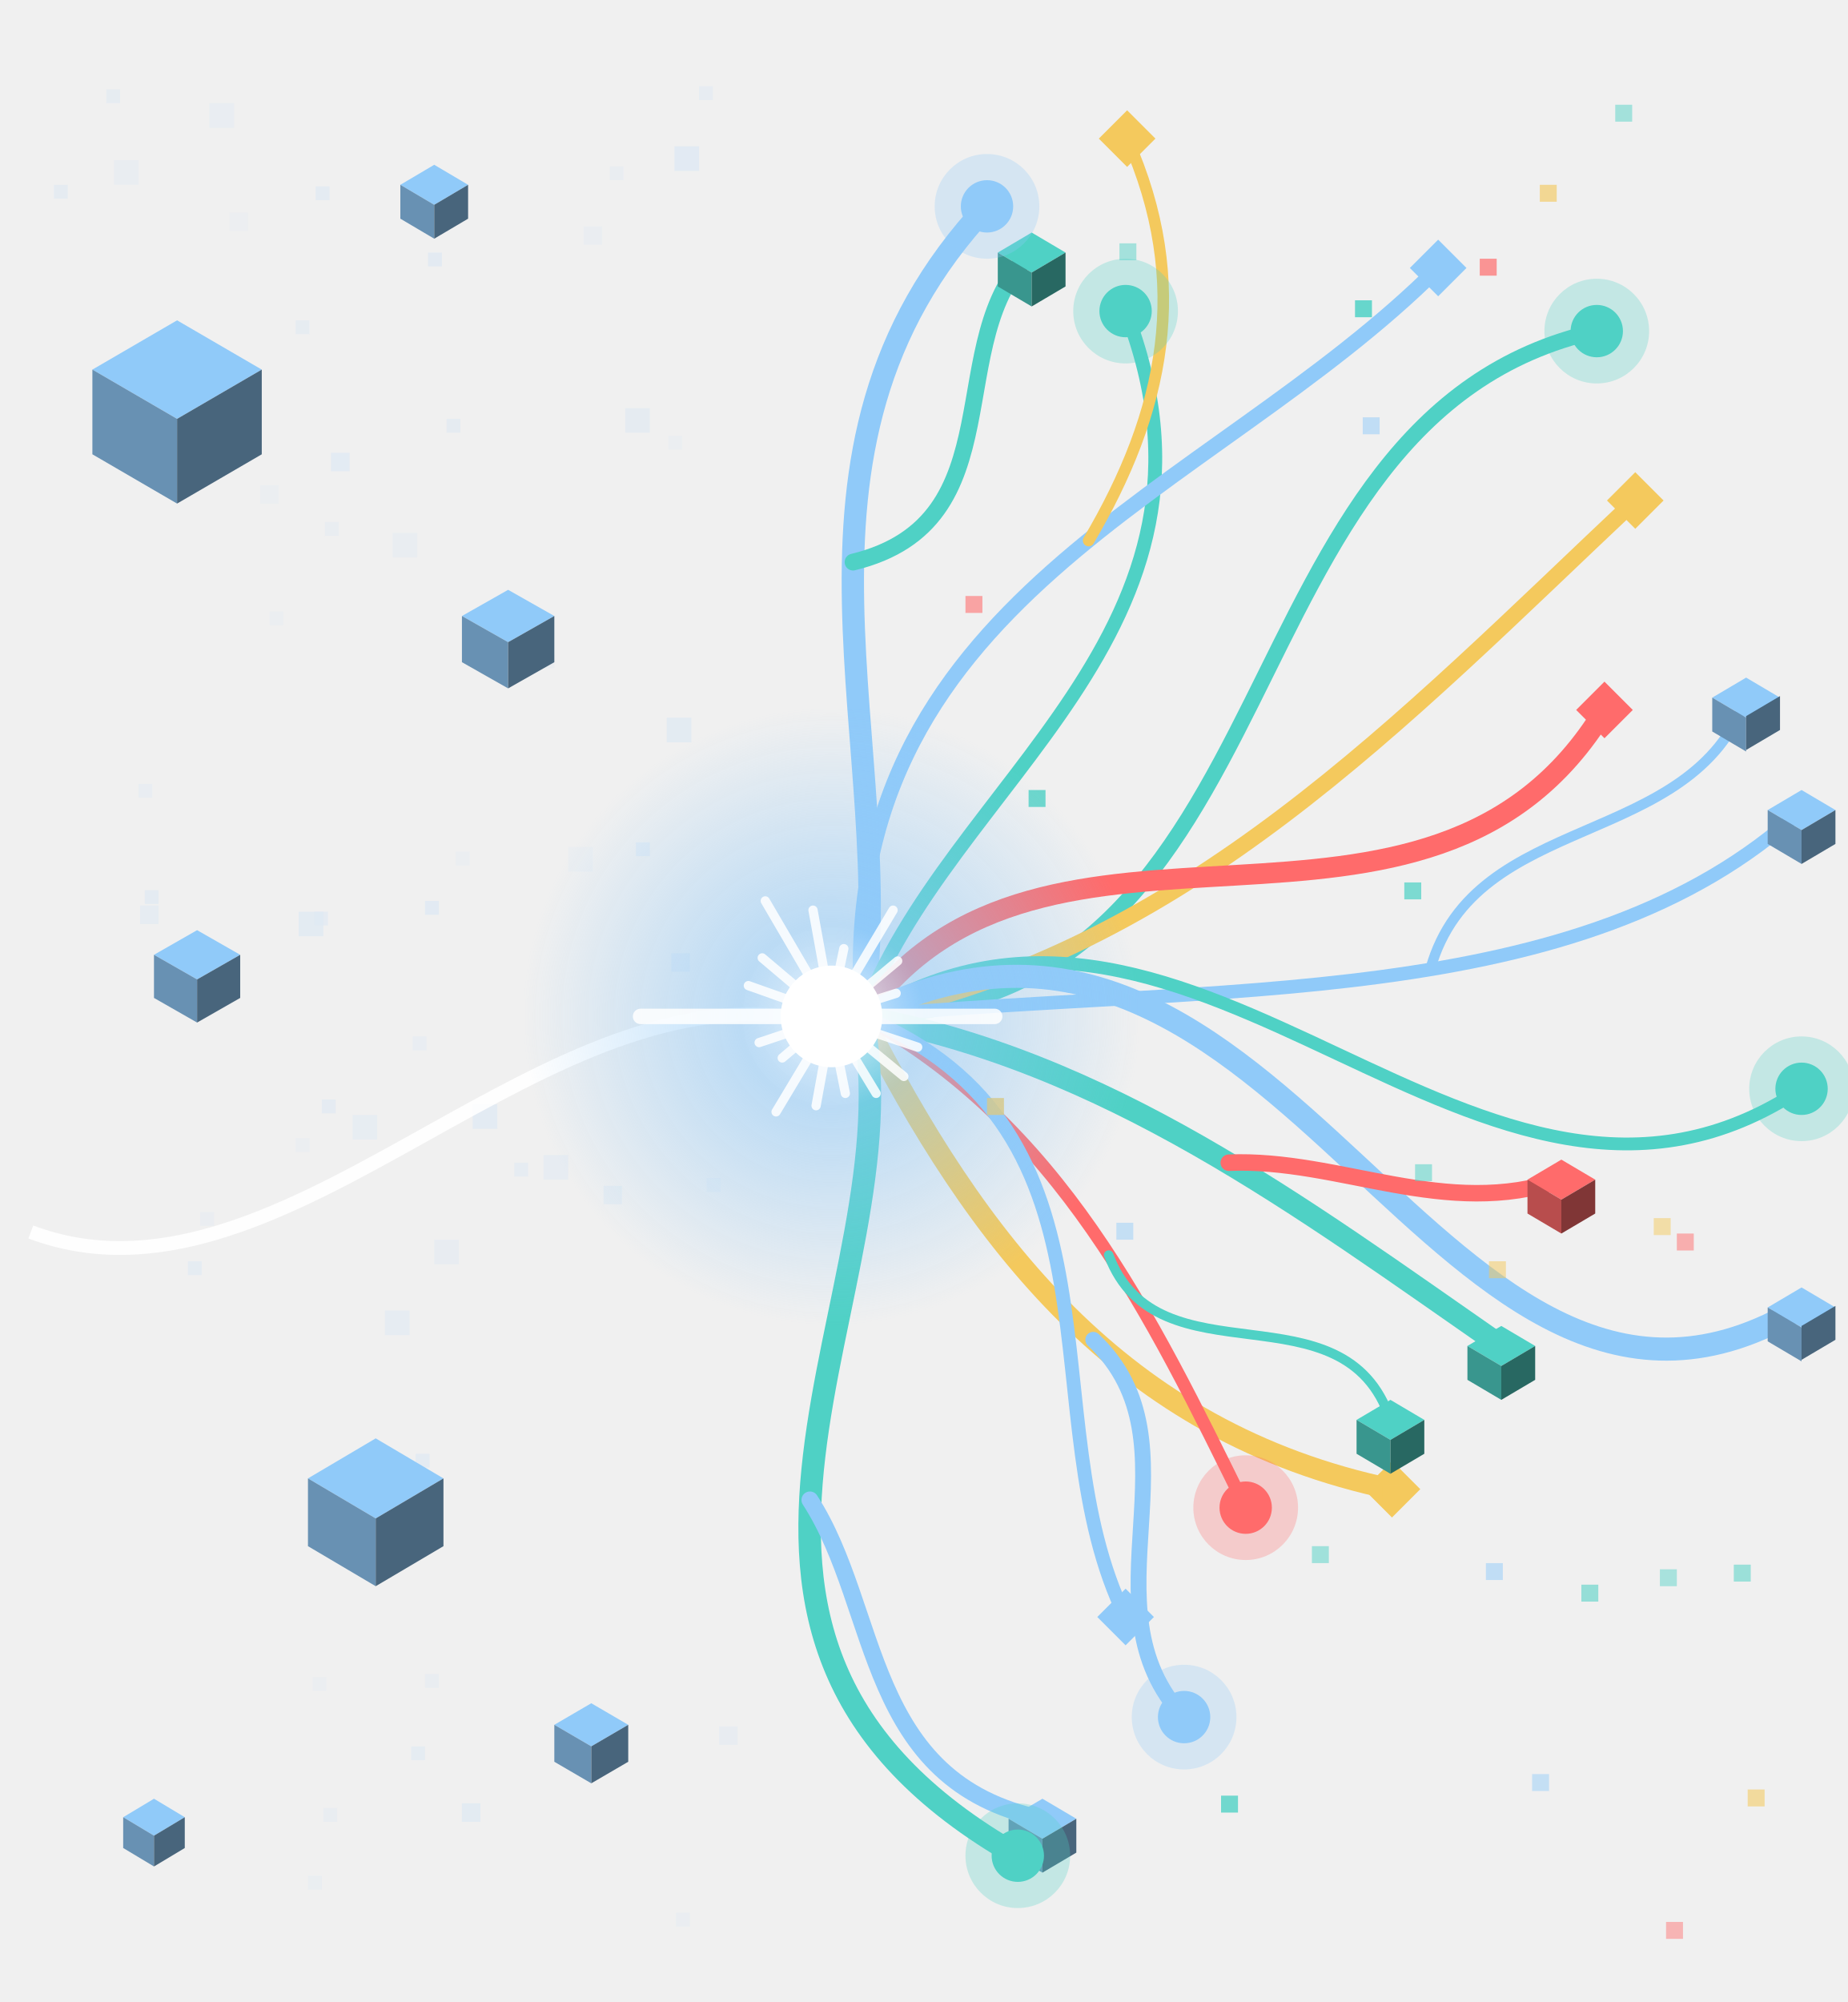
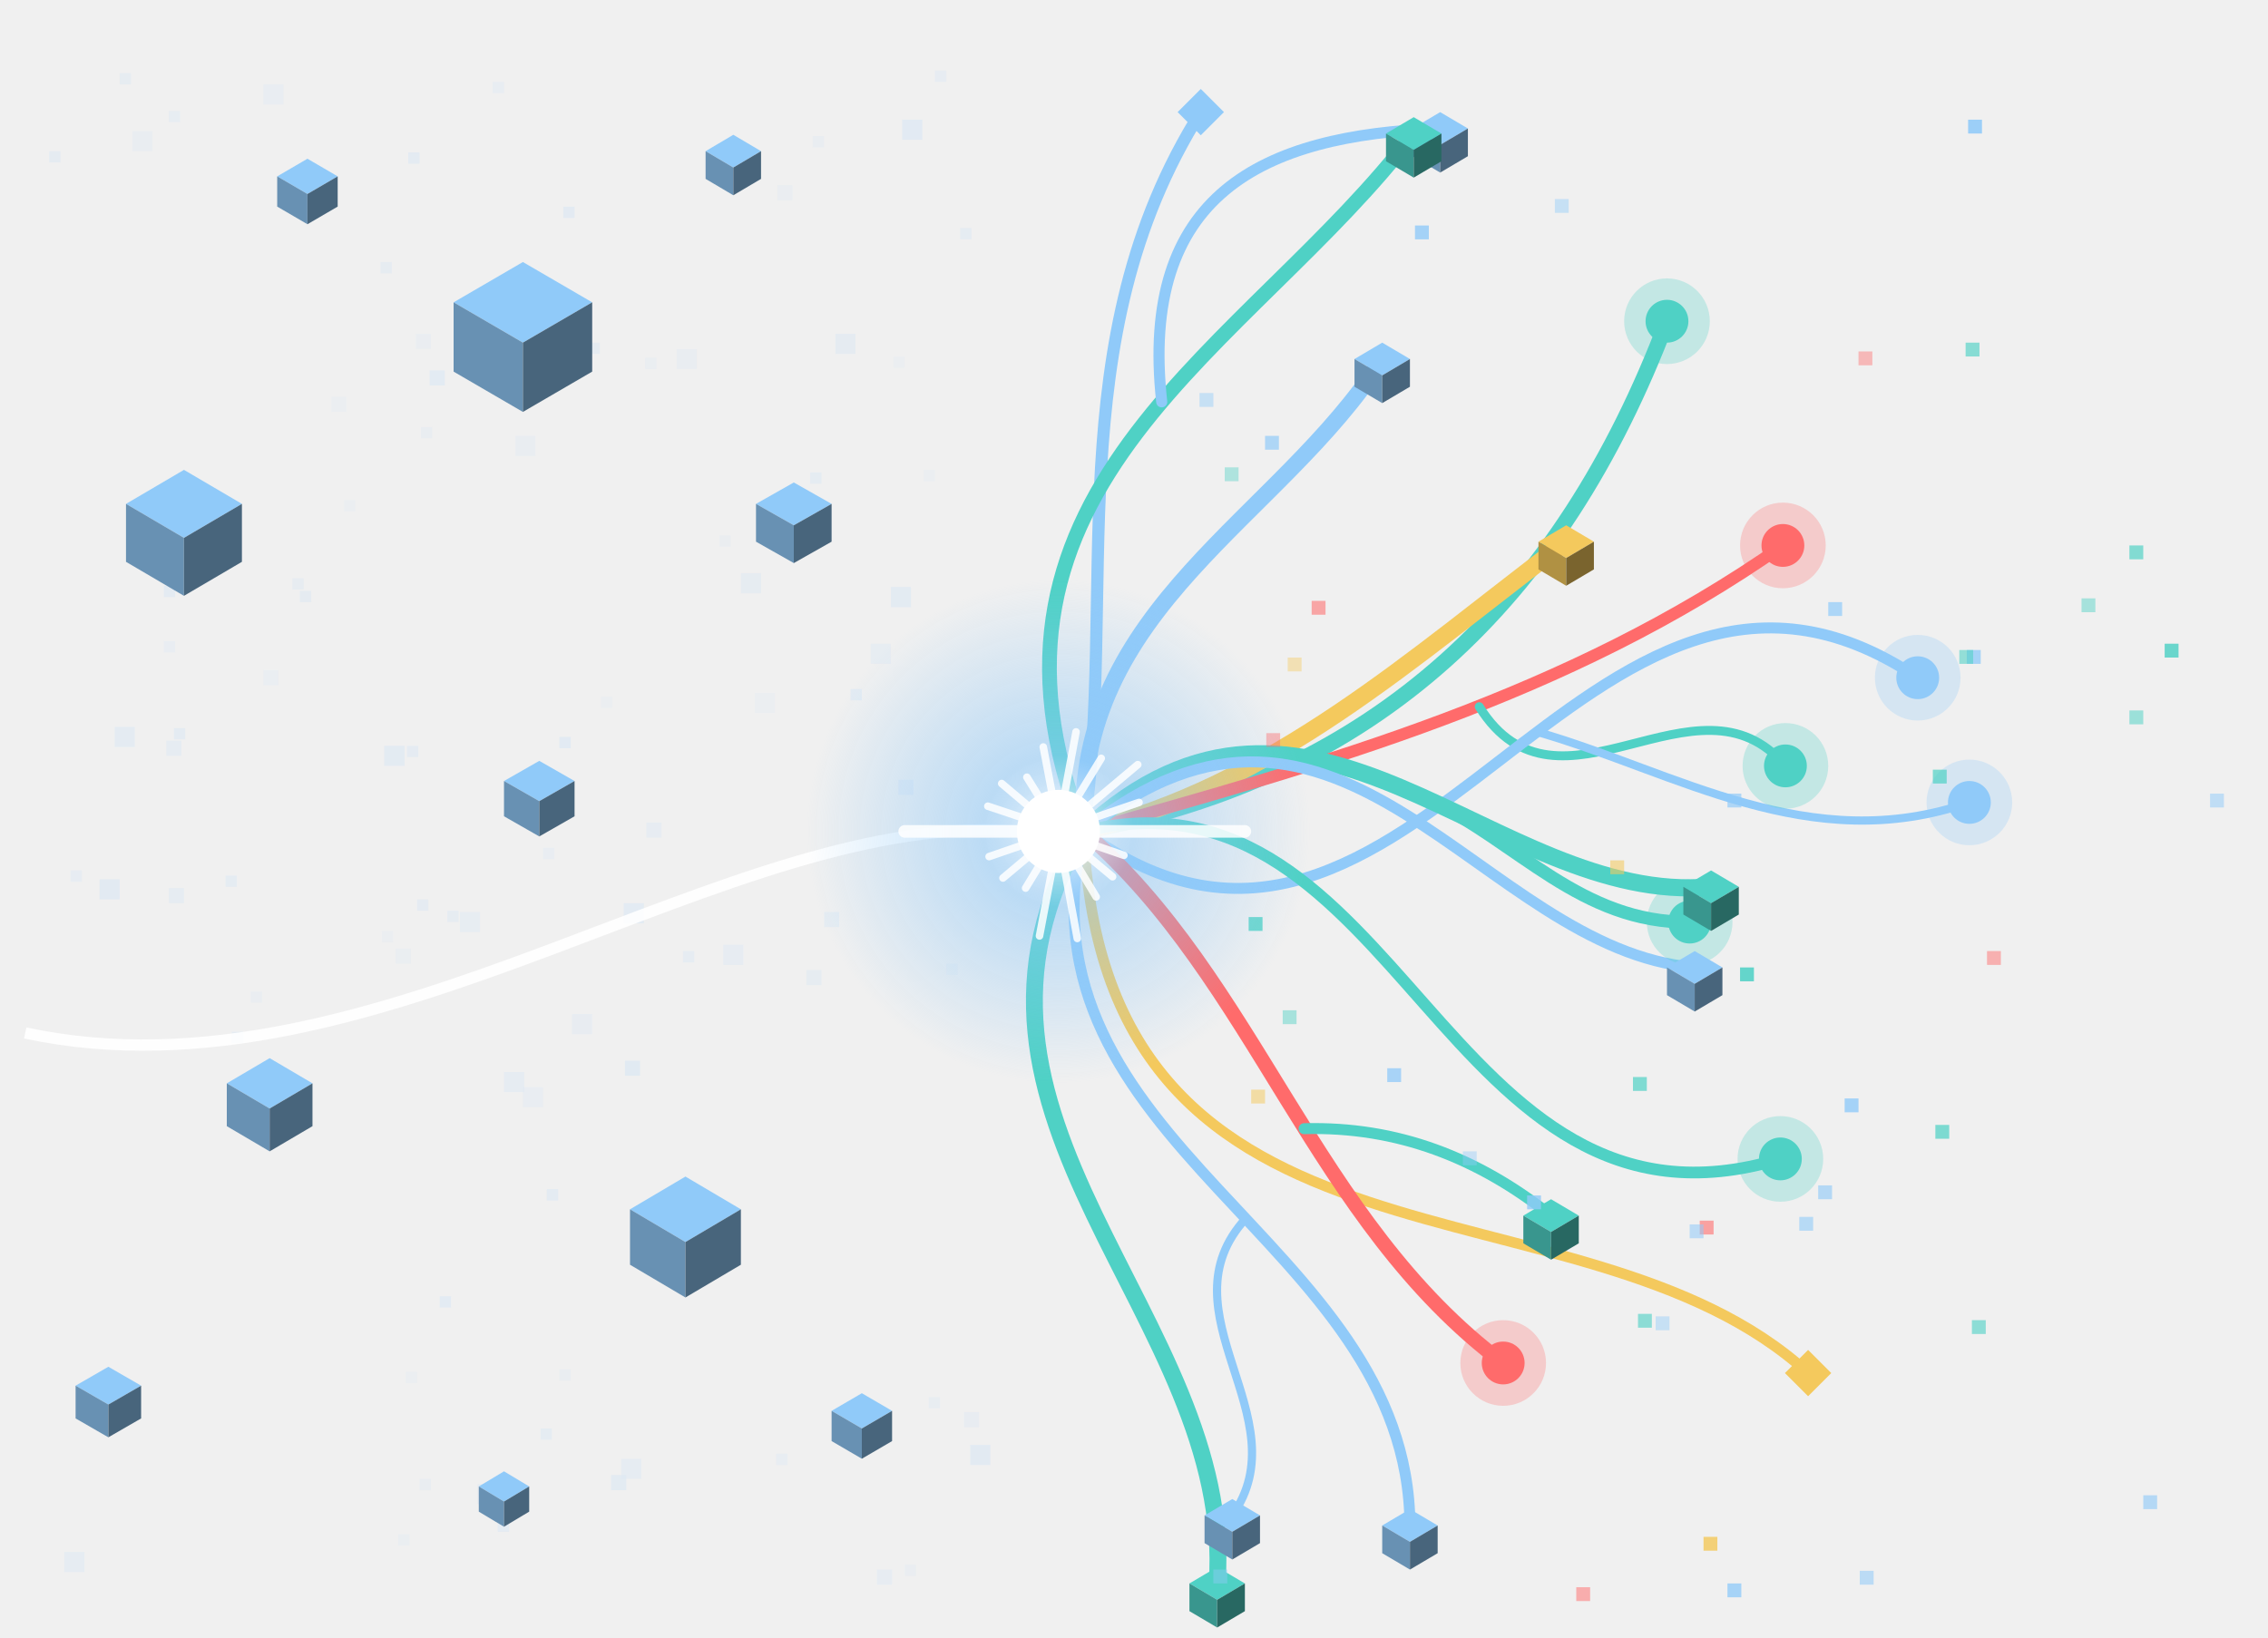
- <svg xmlns="http://www.w3.org/2000/svg" viewBox="0 0 120 130" preserveAspectRatio="xMidYMid meet" role="img" aria-label="All.This">
+ <svg xmlns="http://www.w3.org/2000/svg" viewBox="0 0 180 130" preserveAspectRatio="xMidYMid slice" role="img" aria-label="All.This">
  <style>.at-c0{stroke:#90caf9}.at-n0{fill:#90caf9}.at-ncube0 .at-cube-t{fill:#90caf9}.at-ncube0 .at-cube-l{fill:#6891b3}.at-ncube0 .at-cube-r{fill:#48657c}.at-c1{stroke:#4fd1c5}.at-n1{fill:#4fd1c5}.at-ncube1 .at-cube-t{fill:#4fd1c5}.at-ncube1 .at-cube-l{fill:#39968e}.at-ncube1 .at-cube-r{fill:#286862}.at-c2{stroke:#90caf9}.at-n2{fill:#90caf9}.at-ncube2 .at-cube-t{fill:#90caf9}.at-ncube2 .at-cube-l{fill:#6891b3}.at-ncube2 .at-cube-r{fill:#48657c}.at-c3{stroke:#4fd1c5}.at-n3{fill:#4fd1c5}.at-ncube3 .at-cube-t{fill:#4fd1c5}.at-ncube3 .at-cube-l{fill:#39968e}.at-ncube3 .at-cube-r{fill:#286862}.at-c4{stroke:#f4c95d}.at-n4{fill:#f4c95d}.at-ncube4 .at-cube-t{fill:#f4c95d}.at-ncube4 .at-cube-l{fill:#b09143}.at-ncube4 .at-cube-r{fill:#7a642e}.at-c5{stroke:#ff6b6b}.at-n5{fill:#ff6b6b}.at-ncube5 .at-cube-t{fill:#ff6b6b}.at-ncube5 .at-cube-l{fill:#b84d4d}.at-ncube5 .at-cube-r{fill:#803636}.at-star{fill:#dfe9f3}.at-cube-t{fill:#90caf9}.at-cube-l{fill:#6891b3}.at-cube-r{fill:#48657c}.at-beam{stroke:#ffffff;stroke-opacity:.9}.at-rays{stroke:#ffffff;stroke-opacity:.85}.at-core{fill:#ffffff}.at-glow0{stop-color:#ffffff;stop-opacity:.95}.at-glow1{stop-color:#90caf9;stop-opacity:.55}.at-glow2{stop-color:#90caf9;stop-opacity:0}</style>
  <defs>
    <radialGradient id="at-glow">
      <stop offset="0" class="at-glow0" />
      <stop offset=".3" class="at-glow1" />
      <stop offset="1" class="at-glow2" />
    </radialGradient>
  </defs>
-   <rect class="at-star" x="22.9" y="72.4" width="1.6" height="1.6" opacity="0.52" />
-   <rect class="at-star" x="40.6" y="26.5" width="1.6" height="1.6" opacity="0.63" />
-   <rect class="at-star" x="37.9" y="14.7" width="1.2" height="1.2" opacity="0.34" />
-   <rect class="at-star" x="26.7" y="113.4" width="0.9" height="0.9" opacity="0.61" />
-   <rect class="at-star" x="20.4" y="59.2" width="0.9" height="0.9" opacity="0.62" />
-   <rect class="at-star" x="39.6" y="10.8" width="0.9" height="0.9" opacity="0.36" />
-   <rect class="at-star" x="13.6" y="6.7" width="1.6" height="1.6" opacity="0.45" />
-   <rect class="at-star" x="29.0" y="27.2" width="0.9" height="0.9" opacity="0.63" />
-   <rect class="at-star" x="25.0" y="85.1" width="1.6" height="1.6" opacity="0.64" />
-   <rect class="at-star" x="20.9" y="71.4" width="0.9" height="0.9" opacity="0.67" />
-   <rect class="at-star" x="16.9" y="31.5" width="1.2" height="1.2" opacity="0.27" />
-   <rect class="at-star" x="27.8" y="16.4" width="0.9" height="0.9" opacity="0.76" />
-   <rect class="at-star" x="20.0" y="121.8" width="0.9" height="0.9" opacity="0.38" />
-   <rect class="at-star" x="43.8" y="9.5" width="1.6" height="1.6" opacity="0.84" />
-   <rect class="at-star" x="20.5" y="12.1" width="0.9" height="0.9" opacity="0.72" />
-   <rect class="at-star" x="14.9" y="13.8" width="1.2" height="1.2" opacity="0.26" />
-   <rect class="at-star" x="21.0" y="117.4" width="0.9" height="0.9" opacity="0.40" />
-   <rect class="at-star" x="7.4" y="10.4" width="1.6" height="1.6" opacity="0.36" />
-   <rect class="at-star" x="27.6" y="58.5" width="0.9" height="0.9" opacity="0.84" />
-   <rect class="at-star" x="36.9" y="55.0" width="1.6" height="1.6" opacity="0.32" />
-   <rect class="at-star" x="21.5" y="29.4" width="1.2" height="1.2" opacity="0.77" />
-   <rect class="at-star" x="45.9" y="76.5" width="0.9" height="0.9" opacity="0.38" />
-   <rect class="at-star" x="20.3" y="108.9" width="0.9" height="0.9" opacity="0.28" />
-   <rect class="at-star" x="9.4" y="57.8" width="0.9" height="0.9" opacity="0.71" />
-   <rect class="at-star" x="17.5" y="39.7" width="0.9" height="0.9" opacity="0.29" />
-   <rect class="at-star" x="12.2" y="81.9" width="0.9" height="0.9" opacity="0.61" />
-   <rect class="at-star" x="19.4" y="59.2" width="1.6" height="1.6" opacity="0.75" />
-   <rect class="at-star" x="9.0" y="50.9" width="0.9" height="0.9" opacity="0.44" />
-   <rect class="at-star" x="13.0" y="78.7" width="0.9" height="0.9" opacity="0.35" />
-   <rect class="at-star" x="30.7" y="71.7" width="1.6" height="1.6" opacity="0.78" />
-   <rect class="at-star" x="29.6" y="55.3" width="0.9" height="0.9" opacity="0.32" />
-   <rect class="at-star" x="25.5" y="34.6" width="1.6" height="1.6" opacity="0.40" />
-   <rect class="at-star" x="39.2" y="77.0" width="1.2" height="1.2" opacity="0.56" />
-   <rect class="at-star" x="43.9" y="124.2" width="0.9" height="0.9" opacity="0.39" />
-   <rect class="at-star" x="27.6" y="108.7" width="0.9" height="0.9" opacity="0.42" />
-   <rect class="at-star" x="43.4" y="28.3" width="0.9" height="0.9" opacity="0.29" />
-   <rect class="at-star" x="21.1" y="33.9" width="0.9" height="0.9" opacity="0.36" />
-   <rect class="at-star" x="19.2" y="73.9" width="0.9" height="0.9" opacity="0.31" />
-   <rect class="at-star" x="9.1" y="58.8" width="1.2" height="1.2" opacity="0.64" />
-   <rect class="at-star" x="33.4" y="75.5" width="0.9" height="0.9" opacity="0.60" />
-   <rect class="at-star" x="43.6" y="61.9" width="1.2" height="1.2" opacity="0.67" />
-   <rect class="at-star" x="45.4" y="5.6" width="0.9" height="0.9" opacity="0.54" />
-   <rect class="at-star" x="35.1" y="42.5" width="0.9" height="0.9" opacity="0.30" />
-   <rect class="at-star" x="27.0" y="94.4" width="0.9" height="0.9" opacity="0.73" />
-   <rect class="at-star" x="43.3" y="46.6" width="1.6" height="1.6" opacity="0.79" />
-   <rect class="at-star" x="41.3" y="54.7" width="0.9" height="0.9" opacity="0.77" />
-   <rect class="at-star" x="28.2" y="80.5" width="1.6" height="1.6" opacity="0.48" />
-   <rect class="at-star" x="3.5" y="12.0" width="0.9" height="0.9" opacity="0.63" />
-   <rect class="at-star" x="46.7" y="112.1" width="1.2" height="1.2" opacity="0.48" />
-   <rect class="at-star" x="35.3" y="75.0" width="1.6" height="1.6" opacity="0.53" />
-   <rect class="at-star" x="26.8" y="67.3" width="0.9" height="0.9" opacity="0.44" />
-   <rect class="at-star" x="6.9" y="5.8" width="0.9" height="0.9" opacity="0.55" />
-   <rect class="at-star" x="30.0" y="117.1" width="1.2" height="1.2" opacity="0.79" />
-   <rect class="at-star" x="19.2" y="20.8" width="0.9" height="0.9" opacity="0.56" />
-   <path class="at-cube-t" d="M6.0 24.0 l5.5 -3.2 l5.5 3.2 l-5.5 3.2 Z" />
-   <path class="at-cube-l" d="M6.0 24.0 l5.5 3.2 v5.5 l-5.5 -3.2 Z" />
-   <path class="at-cube-r" d="M11.5 27.2 l5.5 -3.2 v5.5 l-5.5 3.2 Z" />
-   <path class="at-cube-t" d="M20.0 96.0 l4.4 -2.6 l4.4 2.6 l-4.4 2.6 Z" />
-   <path class="at-cube-l" d="M20.0 96.0 l4.4 2.6 v4.4 l-4.4 -2.6 Z" />
-   <path class="at-cube-r" d="M24.4 98.6 l4.4 -2.6 v4.4 l-4.4 2.6 Z" />
-   <path class="at-cube-t" d="M30.0 40.0 l3.0 -1.7 l3.0 1.7 l-3.0 1.7 Z" />
-   <path class="at-cube-l" d="M30.0 40.0 l3.0 1.7 v3.0 l-3.0 -1.7 Z" />
-   <path class="at-cube-r" d="M33.0 41.7 l3.0 -1.7 v3.0 l-3.0 1.7 Z" />
-   <path class="at-cube-t" d="M10.0 62.0 l2.8 -1.6 l2.8 1.6 l-2.8 1.6 Z" />
-   <path class="at-cube-l" d="M10.0 62.0 l2.8 1.6 v2.8 l-2.8 -1.6 Z" />
-   <path class="at-cube-r" d="M12.8 63.6 l2.8 -1.6 v2.8 l-2.8 1.6 Z" />
-   <path class="at-cube-t" d="M36.0 112.0 l2.4 -1.4 l2.4 1.4 l-2.4 1.4 Z" />
-   <path class="at-cube-l" d="M36.0 112.0 l2.4 1.4 v2.4 l-2.4 -1.4 Z" />
-   <path class="at-cube-r" d="M38.4 113.4 l2.4 -1.4 v2.4 l-2.4 1.4 Z" />
-   <path class="at-cube-t" d="M26.0 12.0 l2.2 -1.3 l2.2 1.3 l-2.2 1.3 Z" />
-   <path class="at-cube-l" d="M26.0 12.0 l2.2 1.3 v2.2 l-2.2 -1.3 Z" />
-   <path class="at-cube-r" d="M28.2 13.3 l2.2 -1.3 v2.2 l-2.2 1.3 Z" />
-   <path class="at-cube-t" d="M8.0 118.0 l2.0 -1.2 l2.0 1.2 l-2.0 1.2 Z" />
-   <path class="at-cube-l" d="M8.0 118.0 l2.0 1.2 v2.0 l-2.0 -1.2 Z" />
-   <path class="at-cube-r" d="M10.0 119.2 l2.0 -1.2 v2.0 l-2.0 1.2 Z" />
-   <path class="at-beam" d="M2 80.0 C 18 86.0, 34 64.0, 51.0 66.0" fill="none" stroke-width=".9" />
+   <rect class="at-star" x="36.5" y="72.4" width="1.6" height="1.6" opacity="0.52" />
+   <rect class="at-star" x="66.3" y="26.5" width="1.6" height="1.6" opacity="0.63" />
+   <rect class="at-star" x="61.7" y="14.7" width="1.2" height="1.2" opacity="0.34" />
+   <rect class="at-star" x="42.9" y="113.4" width="0.9" height="0.9" opacity="0.61" />
+   <rect class="at-star" x="32.3" y="59.2" width="0.9" height="0.9" opacity="0.62" />
+   <rect class="at-star" x="64.5" y="10.8" width="0.9" height="0.9" opacity="0.36" />
+   <rect class="at-star" x="20.9" y="6.7" width="1.6" height="1.6" opacity="0.45" />
+   <rect class="at-star" x="46.7" y="27.2" width="0.9" height="0.9" opacity="0.63" />
+   <rect class="at-star" x="40.0" y="85.1" width="1.6" height="1.6" opacity="0.64" />
+   <rect class="at-star" x="33.1" y="71.4" width="0.9" height="0.9" opacity="0.67" />
+   <rect class="at-star" x="26.3" y="31.5" width="1.2" height="1.2" opacity="0.27" />
+   <rect class="at-star" x="44.7" y="16.4" width="0.9" height="0.9" opacity="0.76" />
+   <rect class="at-star" x="31.6" y="121.8" width="0.9" height="0.9" opacity="0.38" />
+   <rect class="at-star" x="71.6" y="9.5" width="1.6" height="1.6" opacity="0.84" />
+   <rect class="at-star" x="32.4" y="12.1" width="0.9" height="0.9" opacity="0.72" />
+   <rect class="at-star" x="23.0" y="13.8" width="1.2" height="1.2" opacity="0.26" />
+   <rect class="at-star" x="33.3" y="117.4" width="0.9" height="0.9" opacity="0.40" />
+   <rect class="at-star" x="10.5" y="10.4" width="1.6" height="1.6" opacity="0.36" />
+   <rect class="at-star" x="44.4" y="58.5" width="0.9" height="0.9" opacity="0.84" />
+   <rect class="at-star" x="59.9" y="55.0" width="1.6" height="1.6" opacity="0.32" />
+   <rect class="at-star" x="34.1" y="29.4" width="1.2" height="1.2" opacity="0.77" />
+   <rect class="at-star" x="75.1" y="76.5" width="0.9" height="0.9" opacity="0.38" />
+   <rect class="at-star" x="32.2" y="108.9" width="0.9" height="0.9" opacity="0.28" />
+   <rect class="at-star" x="13.8" y="57.8" width="0.9" height="0.9" opacity="0.71" />
+   <rect class="at-star" x="27.3" y="39.7" width="0.9" height="0.9" opacity="0.29" />
+   <rect class="at-star" x="18.4" y="81.9" width="0.9" height="0.9" opacity="0.61" />
+   <rect class="at-star" x="30.5" y="59.2" width="1.6" height="1.6" opacity="0.75" />
+   <rect class="at-star" x="13.0" y="50.9" width="0.9" height="0.9" opacity="0.44" />
+   <rect class="at-star" x="19.9" y="78.7" width="0.9" height="0.9" opacity="0.35" />
+   <rect class="at-star" x="49.5" y="71.7" width="1.6" height="1.6" opacity="0.78" />
+   <rect class="at-star" x="47.7" y="55.3" width="0.9" height="0.9" opacity="0.32" />
+   <rect class="at-star" x="40.9" y="34.6" width="1.6" height="1.6" opacity="0.40" />
+   <rect class="at-star" x="64.0" y="77.0" width="1.2" height="1.2" opacity="0.56" />
+   <rect class="at-star" x="71.8" y="124.2" width="0.9" height="0.9" opacity="0.39" />
+   <rect class="at-star" x="44.4" y="108.7" width="0.9" height="0.9" opacity="0.42" />
+   <rect class="at-star" x="70.9" y="28.3" width="0.9" height="0.9" opacity="0.29" />
+   <rect class="at-star" x="33.4" y="33.9" width="0.9" height="0.9" opacity="0.36" />
+   <rect class="at-star" x="30.3" y="73.9" width="0.9" height="0.9" opacity="0.31" />
+   <rect class="at-star" x="13.2" y="58.8" width="1.2" height="1.2" opacity="0.64" />
+   <rect class="at-star" x="54.2" y="75.5" width="0.9" height="0.9" opacity="0.60" />
+   <rect class="at-star" x="71.3" y="61.9" width="1.2" height="1.2" opacity="0.67" />
+   <rect class="at-star" x="74.2" y="5.6" width="0.9" height="0.9" opacity="0.54" />
+   <rect class="at-star" x="57.1" y="42.5" width="0.9" height="0.9" opacity="0.30" />
+   <rect class="at-star" x="43.4" y="94.4" width="0.9" height="0.9" opacity="0.73" />
+   <rect class="at-star" x="70.7" y="46.6" width="1.6" height="1.6" opacity="0.79" />
+   <rect class="at-star" x="67.5" y="54.7" width="0.9" height="0.9" opacity="0.77" />
+   <rect class="at-star" x="45.4" y="80.5" width="1.6" height="1.6" opacity="0.48" />
+   <rect class="at-star" x="3.9" y="12.0" width="0.9" height="0.9" opacity="0.63" />
+   <rect class="at-star" x="76.5" y="112.1" width="1.2" height="1.2" opacity="0.48" />
+   <rect class="at-star" x="57.4" y="75.0" width="1.6" height="1.6" opacity="0.53" />
+   <rect class="at-star" x="43.1" y="67.3" width="0.9" height="0.9" opacity="0.44" />
+   <rect class="at-star" x="9.5" y="5.8" width="0.9" height="0.9" opacity="0.55" />
+   <rect class="at-star" x="48.5" y="117.1" width="1.2" height="1.2" opacity="0.79" />
+   <rect class="at-star" x="30.2" y="20.8" width="0.9" height="0.9" opacity="0.56" />
+   <rect class="at-star" x="58.8" y="45.5" width="1.6" height="1.6" opacity="0.55" />
+   <rect class="at-star" x="20.9" y="53.2" width="1.2" height="1.2" opacity="0.37" />
+   <rect class="at-star" x="34.9" y="102.9" width="0.9" height="0.9" opacity="0.78" />
+   <rect class="at-star" x="31.4" y="75.3" width="1.2" height="1.2" opacity="0.38" />
+   <rect class="at-star" x="13.0" y="46.5" width="0.9" height="0.9" opacity="0.68" />
+   <rect class="at-star" x="73.3" y="37.3" width="0.9" height="0.9" opacity="0.32" />
+   <rect class="at-star" x="37.9" y="117.8" width="1.6" height="1.6" opacity="0.48" />
+   <rect class="at-star" x="41.5" y="86.3" width="1.6" height="1.6" opacity="0.44" />
+   <rect class="at-star" x="64.3" y="37.5" width="0.9" height="0.9" opacity="0.66" />
+   <rect class="at-star" x="23.8" y="46.9" width="0.9" height="0.9" opacity="0.63" />
+   <rect class="at-star" x="33.0" y="26.5" width="1.2" height="1.2" opacity="0.39" />
+   <rect class="at-star" x="13.4" y="8.8" width="0.9" height="0.9" opacity="0.52" />
+   <rect class="at-star" x="49.6" y="84.2" width="1.2" height="1.2" opacity="0.83" />
+   <rect class="at-star" x="53.7" y="27.7" width="1.6" height="1.6" opacity="0.40" />
+   <rect class="at-star" x="55.9" y="96.6" width="0.9" height="0.9" opacity="0.36" />
+   <rect class="at-star" x="23.2" y="45.9" width="0.9" height="0.9" opacity="0.49" />
+   <rect class="at-star" x="61.6" y="115.4" width="0.9" height="0.9" opacity="0.50" />
+   <rect class="at-star" x="69.1" y="51.1" width="1.6" height="1.6" opacity="0.52" />
+   <rect class="at-star" x="49.3" y="115.8" width="1.6" height="1.6" opacity="0.58" />
+   <rect class="at-star" x="51.3" y="65.3" width="1.2" height="1.2" opacity="0.53" />
+   <rect class="at-star" x="51.2" y="28.4" width="0.9" height="0.9" opacity="0.38" />
+   <rect class="at-star" x="69.6" y="124.6" width="1.2" height="1.2" opacity="0.57" />
+   <rect class="at-star" x="61.5" y="42.7" width="0.9" height="0.9" opacity="0.46" />
+   <rect class="at-star" x="9.1" y="57.7" width="1.6" height="1.6" opacity="0.71" />
+   <rect class="at-star" x="39.1" y="6.5" width="0.9" height="0.9" opacity="0.51" />
+   <rect class="at-star" x="5.6" y="69.1" width="0.9" height="0.9" opacity="0.53" />
+   <rect class="at-star" x="77.0" y="114.7" width="1.6" height="1.6" opacity="0.82" />
+   <rect class="at-star" x="39.5" y="120.7" width="0.9" height="0.9" opacity="0.70" />
+   <rect class="at-star" x="35.5" y="72.3" width="0.9" height="0.9" opacity="0.56" />
+   <rect class="at-star" x="65.4" y="72.4" width="1.2" height="1.2" opacity="0.65" />
+   <rect class="at-star" x="73.7" y="110.9" width="0.9" height="0.9" opacity="0.43" />
+   <rect class="at-star" x="13.4" y="70.5" width="1.2" height="1.2" opacity="0.59" />
+   <rect class="at-star" x="17.9" y="69.5" width="0.9" height="0.9" opacity="0.61" />
+   <rect class="at-star" x="5.1" y="123.2" width="1.6" height="1.6" opacity="0.58" />
+   <rect class="at-star" x="76.2" y="18.1" width="0.9" height="0.9" opacity="0.66" />
+   <rect class="at-star" x="7.9" y="69.8" width="1.6" height="1.6" opacity="0.80" />
+   <path class="at-cube-t" d="M36.0 24.0 l5.5 -3.2 l5.5 3.2 l-5.5 3.2 Z" />
+   <path class="at-cube-l" d="M36.0 24.0 l5.5 3.2 v5.5 l-5.5 -3.2 Z" />
+   <path class="at-cube-r" d="M41.5 27.2 l5.5 -3.2 v5.5 l-5.5 3.2 Z" />
+   <path class="at-cube-t" d="M50.0 96.0 l4.4 -2.6 l4.4 2.6 l-4.4 2.6 Z" />
+   <path class="at-cube-l" d="M50.0 96.0 l4.4 2.6 v4.4 l-4.4 -2.6 Z" />
+   <path class="at-cube-r" d="M54.4 98.6 l4.4 -2.6 v4.4 l-4.4 2.6 Z" />
+   <path class="at-cube-t" d="M60.0 40.0 l3.0 -1.7 l3.0 1.7 l-3.0 1.7 Z" />
+   <path class="at-cube-l" d="M60.0 40.0 l3.0 1.7 v3.0 l-3.0 -1.7 Z" />
+   <path class="at-cube-r" d="M63.0 41.7 l3.0 -1.7 v3.0 l-3.0 1.7 Z" />
+   <path class="at-cube-t" d="M40.0 62.0 l2.8 -1.6 l2.8 1.6 l-2.8 1.6 Z" />
+   <path class="at-cube-l" d="M40.0 62.0 l2.8 1.6 v2.8 l-2.8 -1.6 Z" />
+   <path class="at-cube-r" d="M42.8 63.6 l2.8 -1.6 v2.8 l-2.8 1.6 Z" />
+   <path class="at-cube-t" d="M66.0 112.0 l2.4 -1.4 l2.4 1.4 l-2.4 1.4 Z" />
+   <path class="at-cube-l" d="M66.0 112.0 l2.4 1.4 v2.4 l-2.4 -1.4 Z" />
+   <path class="at-cube-r" d="M68.4 113.4 l2.4 -1.4 v2.4 l-2.4 1.4 Z" />
+   <path class="at-cube-t" d="M56.0 12.0 l2.2 -1.3 l2.2 1.3 l-2.2 1.3 Z" />
+   <path class="at-cube-l" d="M56.0 12.0 l2.2 1.3 v2.2 l-2.2 -1.3 Z" />
+   <path class="at-cube-r" d="M58.2 13.3 l2.2 -1.3 v2.2 l-2.2 1.3 Z" />
+   <path class="at-cube-t" d="M38.0 118.0 l2.0 -1.2 l2.0 1.2 l-2.0 1.2 Z" />
+   <path class="at-cube-l" d="M38.0 118.0 l2.0 1.2 v2.0 l-2.0 -1.2 Z" />
+   <path class="at-cube-r" d="M40.0 119.2 l2.0 -1.2 v2.0 l-2.0 1.2 Z" />
+   <path class="at-cube-t" d="M10.0 40.0 l4.6 -2.7 l4.6 2.7 l-4.6 2.7 Z" />
+   <path class="at-cube-l" d="M10.0 40.0 l4.6 2.7 v4.6 l-4.6 -2.7 Z" />
+   <path class="at-cube-r" d="M14.6 42.7 l4.6 -2.7 v4.6 l-4.6 2.7 Z" />
+   <path class="at-cube-t" d="M18.0 86.0 l3.4 -2.0 l3.4 2.0 l-3.4 2.0 Z" />
+   <path class="at-cube-l" d="M18.0 86.0 l3.4 2.0 v3.4 l-3.4 -2.0 Z" />
+   <path class="at-cube-r" d="M21.4 88.0 l3.4 -2.0 v3.4 l-3.4 2.0 Z" />
+   <path class="at-cube-t" d="M6.0 110.0 l2.6 -1.5 l2.6 1.5 l-2.6 1.5 Z" />
+   <path class="at-cube-l" d="M6.0 110.0 l2.6 1.5 v2.6 l-2.6 -1.5 Z" />
+   <path class="at-cube-r" d="M8.6 111.5 l2.6 -1.5 v2.6 l-2.6 1.5 Z" />
+   <path class="at-cube-t" d="M22.0 14.0 l2.4 -1.4 l2.4 1.4 l-2.4 1.4 Z" />
+   <path class="at-cube-l" d="M22.0 14.0 l2.4 1.4 v2.4 l-2.4 -1.4 Z" />
+   <path class="at-cube-r" d="M24.4 15.4 l2.4 -1.4 v2.4 l-2.4 1.4 Z" />
+   <path class="at-beam" d="M2 82.0 C 30 88.0, 58 64.0, 81.0 66.0" fill="none" stroke-width=".9" />
  <g fill="none" stroke-linecap="round">
-     <path class="at-c0" d="M56.0 66.0 C58.6 48.6 49.1 29.4 64.1 13.4" stroke-width="1.45" />
-     <path class="at-c1" d="M55.4 36.5 C66.1 33.9 61.0 22.0 67.0 16.4" stroke-width="1.09" />
-     <path class="at-c1" d="M56.0 66.0 C61.5 50.8 81.2 41.0 73.1 20.2" stroke-width="0.90" />
-     <path class="at-c2" d="M56.0 66.0 C53.9 38.8 78.5 32.3 93.4 17.4" stroke-width="0.99" />
-     <path class="at-c4" d="M70.7 35.1 C75.6 26.8 77.4 18.4 73.2 9.0" stroke-width="0.75" />
-     <path class="at-c3" d="M56.0 66.0 C84.9 65.4 78.6 27.1 103.7 21.5" stroke-width="1.02" />
-     <path class="at-c4" d="M56.0 66.0 C77.1 61.7 91.0 46.8 106.2 32.5" stroke-width="1.05" />
-     <path class="at-c5" d="M56.0 66.0 C67.7 49.3 92.8 64.9 104.2 46.1" stroke-width="1.34" />
-     <path class="at-c0" d="M56.0 66.0 C78.9 63.8 102.7 65.8 117.0 52.6" stroke-width="0.88" />
-     <path class="at-c2" d="M92.9 62.9 C95.8 52.6 109.9 55.2 113.4 45.3" stroke-width="0.66" />
-     <path class="at-c1" d="M56.0 66.0 C77.8 52.2 96.1 84.7 117.0 70.7" stroke-width="0.83" />
-     <path class="at-c2" d="M56.0 66.0 C83.5 52.1 93.5 99.1 117.0 84.9" stroke-width="1.50" />
-     <path class="at-c3" d="M56.0 66.0 C71.9 68.9 84.4 78.3 97.5 87.4" stroke-width="1.42" />
-     <path class="at-c5" d="M79.8 75.5 C87.0 75.2 93.9 79.2 101.4 76.6" stroke-width="1.07" />
-     <path class="at-c4" d="M56.0 66.0 C63.4 80.5 72.7 93.0 90.4 96.7" stroke-width="1.37" />
-     <path class="at-c0" d="M71.0 87.0 C78.2 93.8 70.1 104.3 76.9 111.5" stroke-width="1.03" />
-     <path class="at-c5" d="M56.0 66.0 C68.8 73.0 74.7 85.3 80.9 97.9" stroke-width="0.83" />
-     <path class="at-c1" d="M72.0 81.5 C75.2 90.0 87.3 83.2 90.3 92.2" stroke-width="0.62" />
-     <path class="at-c0" d="M56.0 66.0 C74.0 73.4 66.7 92.0 73.1 105.0" stroke-width="0.90" />
-     <path class="at-c1" d="M56.0 66.0 C59.7 83.9 40.6 106.0 66.1 120.5" stroke-width="1.46" />
-     <path class="at-c2" d="M52.6 97.4 C57.2 104.5 56.1 115.7 67.7 118.1" stroke-width="1.10" />
-   </g>
-   <g class="at-ncube1">
-     <path class="at-cube-t" d="M64.8 16.4 l2.2 -1.3 l2.2 1.3 l-2.2 1.3 Z" />
-     <path class="at-cube-l" d="M64.8 16.4 l2.2 1.3 v2.2 l-2.2 -1.3 Z" />
-     <path class="at-cube-r" d="M67.0 17.7 l2.2 -1.3 v2.2 l-2.2 1.3 Z" />
-   </g>
-   <circle class="at-n0" cx="64.1" cy="13.4" r="3.4" opacity=".28" />
-   <circle class="at-n0" cx="64.1" cy="13.4" r="1.7" />
-   <circle class="at-n1" cx="73.1" cy="20.2" r="3.4" opacity=".28" />
-   <circle class="at-n1" cx="73.1" cy="20.2" r="1.7" />
-   <rect class="at-n4" x="71.9" y="7.7" width="2.6" height="2.6" transform="rotate(45 73.2 9.0)" />
-   <rect class="at-n2" x="92.1" y="16.1" width="2.6" height="2.6" transform="rotate(45 93.4 17.4)" />
-   <circle class="at-n3" cx="103.7" cy="21.5" r="3.4" opacity=".28" />
-   <circle class="at-n3" cx="103.7" cy="21.5" r="1.7" />
-   <rect class="at-n4" x="104.9" y="31.2" width="2.6" height="2.6" transform="rotate(45 106.2 32.5)" />
-   <rect class="at-n5" x="102.9" y="44.8" width="2.6" height="2.6" transform="rotate(45 104.2 46.1)" />
-   <g class="at-ncube2">
-     <path class="at-cube-t" d="M111.2 45.3 l2.2 -1.3 l2.2 1.3 l-2.2 1.3 Z" />
-     <path class="at-cube-l" d="M111.2 45.3 l2.2 1.3 v2.2 l-2.2 -1.3 Z" />
-     <path class="at-cube-r" d="M113.4 46.5 l2.2 -1.3 v2.2 l-2.2 1.3 Z" />
+     <path class="at-c0" d="M86.0 66.0 C88.7 47.1 83.9 27.0 95.3 8.9" stroke-width="0.97" />
+     <path class="at-c1" d="M86.0 66.0 C75.2 38.5 99.3 27.6 112.2 10.6" stroke-width="1.17" />
+     <path class="at-c2" d="M92.2 31.9 C90.4 15.5 100.1 10.7 114.3 10.2" stroke-width="0.88" />
+     <path class="at-c2" d="M86.0 66.0 C85.2 48.2 101.6 41.2 109.7 28.5" stroke-width="1.31" />
+     <path class="at-c3" d="M86.0 66.0 C109.2 61.7 123.9 47.7 132.3 25.5" stroke-width="1.24" />
+     <path class="at-c4" d="M86.0 66.0 C101.0 62.4 112.1 52.2 124.3 43.0" stroke-width="1.38" />
+     <path class="at-c5" d="M86.0 66.0 C105.2 60.6 124.4 55.3 141.5 43.3" stroke-width="0.95" />
+     <path class="at-c1" d="M117.4 56.1 C123.7 66.2 134.7 52.5 141.7 60.8" stroke-width="0.71" />
+     <path class="at-c0" d="M86.0 66.0 C112.1 85.2 125.7 36.0 152.2 53.8" stroke-width="0.87" />
+     <path class="at-c2" d="M122.0 58.1 C133.1 61.3 143.6 68.1 156.3 63.7" stroke-width="0.65" />
+     <path class="at-c1" d="M86.0 66.0 C104.0 49.3 118.6 72.0 135.8 70.4" stroke-width="1.36" />
+     <path class="at-c3" d="M113.6 63.6 C120.4 66.8 125.5 73.3 134.1 73.2" stroke-width="1.02" />
+     <path class="at-c2" d="M86.0 66.0 C106.5 49.4 117.5 75.4 134.5 76.8" stroke-width="0.87" />
+     <path class="at-c3" d="M86.0 66.0 C111.2 59.8 114.5 100.1 141.3 92.0" stroke-width="0.93" />
+     <path class="at-c4" d="M86.0 66.0 C87.5 103.6 125.4 92.4 143.5 109.0" stroke-width="0.84" />
+     <path class="at-c5" d="M86.0 66.0 C99.7 77.8 104.2 96.9 119.3 108.2" stroke-width="1.16" />
+     <path class="at-c1" d="M103.5 89.6 C110.9 89.4 117.3 91.9 123.1 96.5" stroke-width="0.87" />
+     <path class="at-c0" d="M86.0 66.0 C80.0 91.0 111.8 98.3 111.9 121.1" stroke-width="0.87" />
+     <path class="at-c2" d="M98.9 96.7 C92.0 104.2 103.3 112.5 97.8 120.3" stroke-width="0.65" />
+     <path class="at-c1" d="M86.0 66.0 C72.6 88.7 98.1 104.5 96.6 125.7" stroke-width="1.34" />
+   </g>
+   <rect class="at-n0" x="94.0" y="7.6" width="2.6" height="2.6" transform="rotate(45 95.3 8.9)" />
+   <g class="at-ncube2">
+     <path class="at-cube-t" d="M112.1 10.2 l2.2 -1.3 l2.2 1.3 l-2.2 1.3 Z" />
+     <path class="at-cube-l" d="M112.1 10.2 l2.2 1.3 v2.2 l-2.2 -1.3 Z" />
+     <path class="at-cube-r" d="M114.3 11.5 l2.2 -1.3 v2.2 l-2.2 1.3 Z" />
+   </g>
+   <g class="at-ncube1">
+     <path class="at-cube-t" d="M110.0 10.6 l2.2 -1.3 l2.2 1.3 l-2.2 1.3 Z" />
+     <path class="at-cube-l" d="M110.0 10.6 l2.2 1.3 v2.2 l-2.2 -1.3 Z" />
+     <path class="at-cube-r" d="M112.2 11.9 l2.2 -1.3 v2.2 l-2.2 1.3 Z" />
+   </g>
+   <g class="at-ncube2">
+     <path class="at-cube-t" d="M107.5 28.5 l2.2 -1.3 l2.2 1.3 l-2.2 1.3 Z" />
+     <path class="at-cube-l" d="M107.5 28.5 l2.2 1.3 v2.2 l-2.2 -1.3 Z" />
+     <path class="at-cube-r" d="M109.7 29.8 l2.2 -1.3 v2.2 l-2.2 1.3 Z" />
+   </g>
+   <circle class="at-n3" cx="132.3" cy="25.5" r="3.4" opacity=".28" />
+   <circle class="at-n3" cx="132.3" cy="25.5" r="1.7" />
+   <g class="at-ncube4">
+     <path class="at-cube-t" d="M122.1 43.0 l2.2 -1.3 l2.2 1.3 l-2.2 1.3 Z" />
+     <path class="at-cube-l" d="M122.1 43.0 l2.2 1.3 v2.2 l-2.2 -1.3 Z" />
+     <path class="at-cube-r" d="M124.3 44.3 l2.2 -1.3 v2.2 l-2.2 1.3 Z" />
+   </g>
+   <circle class="at-n1" cx="141.7" cy="60.8" r="3.4" opacity=".28" />
+   <circle class="at-n1" cx="141.7" cy="60.8" r="1.7" />
+   <circle class="at-n5" cx="141.5" cy="43.3" r="3.4" opacity=".28" />
+   <circle class="at-n5" cx="141.5" cy="43.3" r="1.7" />
+   <circle class="at-n2" cx="156.3" cy="63.7" r="3.4" opacity=".28" />
+   <circle class="at-n2" cx="156.3" cy="63.7" r="1.7" />
+   <circle class="at-n0" cx="152.2" cy="53.8" r="3.4" opacity=".28" />
+   <circle class="at-n0" cx="152.2" cy="53.8" r="1.7" />
+   <circle class="at-n3" cx="134.1" cy="73.2" r="3.4" opacity=".28" />
+   <circle class="at-n3" cx="134.1" cy="73.2" r="1.7" />
+   <g class="at-ncube1">
+     <path class="at-cube-t" d="M133.6 70.4 l2.2 -1.3 l2.2 1.3 l-2.2 1.3 Z" />
+     <path class="at-cube-l" d="M133.6 70.4 l2.2 1.3 v2.2 l-2.2 -1.3 Z" />
+     <path class="at-cube-r" d="M135.8 71.7 l2.2 -1.3 v2.2 l-2.2 1.3 Z" />
+   </g>
+   <g class="at-ncube2">
+     <path class="at-cube-t" d="M132.3 76.8 l2.2 -1.3 l2.2 1.3 l-2.2 1.3 Z" />
+     <path class="at-cube-l" d="M132.3 76.8 l2.2 1.3 v2.2 l-2.2 -1.3 Z" />
+     <path class="at-cube-r" d="M134.5 78.1 l2.2 -1.3 v2.2 l-2.2 1.3 Z" />
+   </g>
+   <circle class="at-n3" cx="141.3" cy="92.0" r="3.4" opacity=".28" />
+   <circle class="at-n3" cx="141.3" cy="92.0" r="1.7" />
+   <rect class="at-n4" x="142.2" y="107.7" width="2.6" height="2.6" transform="rotate(45 143.5 109.0)" />
+   <g class="at-ncube1">
+     <path class="at-cube-t" d="M120.9 96.5 l2.2 -1.3 l2.2 1.3 l-2.2 1.3 Z" />
+     <path class="at-cube-l" d="M120.9 96.5 l2.2 1.3 v2.2 l-2.2 -1.3 Z" />
+     <path class="at-cube-r" d="M123.1 97.8 l2.2 -1.3 v2.2 l-2.2 1.3 Z" />
+   </g>
+   <circle class="at-n5" cx="119.3" cy="108.2" r="3.4" opacity=".28" />
+   <circle class="at-n5" cx="119.3" cy="108.2" r="1.7" />
+   <g class="at-ncube2">
+     <path class="at-cube-t" d="M95.6 120.3 l2.2 -1.3 l2.2 1.3 l-2.2 1.3 Z" />
+     <path class="at-cube-l" d="M95.6 120.3 l2.2 1.3 v2.2 l-2.2 -1.3 Z" />
+     <path class="at-cube-r" d="M97.8 121.6 l2.2 -1.3 v2.2 l-2.2 1.3 Z" />
  </g>
  <g class="at-ncube0">
-     <path class="at-cube-t" d="M114.8 52.6 l2.2 -1.3 l2.2 1.3 l-2.2 1.3 Z" />
-     <path class="at-cube-l" d="M114.8 52.6 l2.2 1.3 v2.2 l-2.2 -1.3 Z" />
-     <path class="at-cube-r" d="M117.0 53.9 l2.2 -1.3 v2.2 l-2.2 1.3 Z" />
-   </g>
-   <circle class="at-n1" cx="117.0" cy="70.7" r="3.4" opacity=".28" />
-   <circle class="at-n1" cx="117.0" cy="70.7" r="1.7" />
-   <g class="at-ncube2">
-     <path class="at-cube-t" d="M114.8 84.9 l2.2 -1.3 l2.2 1.3 l-2.2 1.3 Z" />
-     <path class="at-cube-l" d="M114.8 84.9 l2.2 1.3 v2.2 l-2.2 -1.3 Z" />
-     <path class="at-cube-r" d="M117.0 86.1 l2.2 -1.3 v2.2 l-2.2 1.3 Z" />
-   </g>
-   <g class="at-ncube5">
-     <path class="at-cube-t" d="M99.2 76.6 l2.2 -1.3 l2.2 1.3 l-2.2 1.3 Z" />
-     <path class="at-cube-l" d="M99.2 76.6 l2.2 1.3 v2.2 l-2.2 -1.3 Z" />
-     <path class="at-cube-r" d="M101.4 77.9 l2.2 -1.3 v2.2 l-2.2 1.3 Z" />
-   </g>
-   <g class="at-ncube3">
-     <path class="at-cube-t" d="M95.3 87.4 l2.2 -1.3 l2.2 1.3 l-2.2 1.3 Z" />
-     <path class="at-cube-l" d="M95.3 87.4 l2.2 1.3 v2.2 l-2.2 -1.3 Z" />
-     <path class="at-cube-r" d="M97.5 88.7 l2.2 -1.3 v2.2 l-2.2 1.3 Z" />
-   </g>
-   <circle class="at-n0" cx="76.9" cy="111.5" r="3.4" opacity=".28" />
-   <circle class="at-n0" cx="76.9" cy="111.5" r="1.7" />
-   <rect class="at-n4" x="89.1" y="95.4" width="2.6" height="2.6" transform="rotate(45 90.4 96.7)" />
-   <g class="at-ncube1">
-     <path class="at-cube-t" d="M88.1 92.2 l2.2 -1.3 l2.2 1.3 l-2.2 1.3 Z" />
-     <path class="at-cube-l" d="M88.1 92.2 l2.2 1.3 v2.2 l-2.2 -1.3 Z" />
-     <path class="at-cube-r" d="M90.3 93.5 l2.2 -1.3 v2.2 l-2.2 1.3 Z" />
-   </g>
-   <circle class="at-n5" cx="80.9" cy="97.9" r="3.4" opacity=".28" />
-   <circle class="at-n5" cx="80.9" cy="97.9" r="1.7" />
-   <rect class="at-n0" x="71.8" y="103.7" width="2.6" height="2.6" transform="rotate(45 73.1 105.0)" />
-   <g class="at-ncube2">
-     <path class="at-cube-t" d="M65.5 118.1 l2.2 -1.3 l2.2 1.3 l-2.2 1.3 Z" />
-     <path class="at-cube-l" d="M65.5 118.1 l2.2 1.3 v2.2 l-2.2 -1.3 Z" />
-     <path class="at-cube-r" d="M67.7 119.4 l2.2 -1.3 v2.2 l-2.2 1.3 Z" />
-   </g>
-   <circle class="at-n1" cx="66.1" cy="120.5" r="3.4" opacity=".28" />
-   <circle class="at-n1" cx="66.1" cy="120.5" r="1.7" />
-   <rect class="at-n4" x="100.0" y="12.0" width="1.1" height="1.1" opacity="0.63" />
-   <rect class="at-n3" x="112.6" y="101.6" width="1.1" height="1.1" opacity="0.53" />
-   <rect class="at-n3" x="88.0" y="19.5" width="1.1" height="1.1" opacity="0.85" />
-   <rect class="at-n4" x="113.5" y="116.2" width="1.1" height="1.1" opacity="0.56" />
-   <rect class="at-n2" x="72.5" y="79.4" width="1.1" height="1.1" opacity="0.46" />
-   <rect class="at-n1" x="104.9" y="6.8" width="1.1" height="1.1" opacity="0.48" />
-   <rect class="at-n5" x="62.7" y="38.7" width="1.1" height="1.1" opacity="0.58" />
-   <rect class="at-n5" x="96.1" y="16.8" width="1.1" height="1.1" opacity="0.69" />
-   <rect class="at-n5" x="108.9" y="80.1" width="1.1" height="1.1" opacity="0.50" />
-   <rect class="at-n3" x="91.2" y="57.3" width="1.1" height="1.1" opacity="0.72" />
-   <rect class="at-n4" x="107.4" y="79.1" width="1.1" height="1.1" opacity="0.50" />
-   <rect class="at-n4" x="96.7" y="81.9" width="1.1" height="1.1" opacity="0.51" />
-   <rect class="at-n1" x="91.9" y="75.6" width="1.1" height="1.1" opacity="0.52" />
-   <rect class="at-n1" x="102.7" y="102.9" width="1.1" height="1.1" opacity="0.56" />
-   <rect class="at-n1" x="79.3" y="116.6" width="1.1" height="1.1" opacity="0.79" />
-   <rect class="at-n1" x="72.7" y="15.8" width="1.1" height="1.1" opacity="0.47" />
-   <rect class="at-n3" x="66.8" y="51.3" width="1.1" height="1.1" opacity="0.82" />
-   <rect class="at-n1" x="85.2" y="100.4" width="1.1" height="1.1" opacity="0.50" />
-   <rect class="at-n0" x="96.5" y="101.5" width="1.1" height="1.1" opacity="0.50" />
-   <rect class="at-n2" x="99.5" y="115.2" width="1.1" height="1.1" opacity="0.46" />
-   <rect class="at-n4" x="89.8" y="96.5" width="1.1" height="1.1" opacity="0.90" />
-   <rect class="at-n3" x="107.8" y="101.9" width="1.1" height="1.1" opacity="0.45" />
-   <rect class="at-n4" x="64.1" y="71.3" width="1.1" height="1.1" opacity="0.85" />
-   <rect class="at-n0" x="88.5" y="27.1" width="1.1" height="1.1" opacity="0.50" />
-   <rect class="at-n5" x="108.2" y="124.8" width="1.1" height="1.1" opacity="0.45" />
-   <rect class="at-n3" x="65.4" y="120.1" width="1.1" height="1.1" opacity="0.44" />
-   <circle cx="54" cy="66" r="20" fill="url(#at-glow)" />
+     <path class="at-cube-t" d="M109.7 121.1 l2.2 -1.3 l2.2 1.3 l-2.2 1.3 Z" />
+     <path class="at-cube-l" d="M109.7 121.1 l2.2 1.3 v2.2 l-2.2 -1.3 Z" />
+     <path class="at-cube-r" d="M111.9 122.4 l2.2 -1.3 v2.2 l-2.2 1.3 Z" />
+   </g>
+   <g class="at-ncube1">
+     <path class="at-cube-t" d="M94.4 125.7 l2.2 -1.3 l2.2 1.3 l-2.2 1.3 Z" />
+     <path class="at-cube-l" d="M94.4 125.7 l2.2 1.3 v2.2 l-2.2 -1.3 Z" />
+     <path class="at-cube-r" d="M96.6 127.0 l2.2 -1.3 v2.2 l-2.2 1.3 Z" />
+   </g>
+   <rect class="at-n5" x="125.1" y="126.0" width="1.1" height="1.1" opacity="0.51" />
+   <rect class="at-n4" x="102.2" y="52.2" width="1.1" height="1.1" opacity="0.41" />
+   <rect class="at-n2" x="144.3" y="94.1" width="1.1" height="1.1" opacity="0.62" />
+   <rect class="at-n5" x="134.9" y="96.9" width="1.1" height="1.1" opacity="0.59" />
+   <rect class="at-n2" x="100.4" y="34.6" width="1.1" height="1.1" opacity="0.68" />
+   <rect class="at-n4" x="135.2" y="122.0" width="1.1" height="1.1" opacity="0.82" />
+   <rect class="at-n5" x="100.5" y="58.2" width="1.1" height="1.1" opacity="0.44" />
+   <rect class="at-n0" x="142.8" y="96.6" width="1.1" height="1.1" opacity="0.59" />
+   <rect class="at-n1" x="171.8" y="51.1" width="1.1" height="1.1" opacity="0.83" />
+   <rect class="at-n3" x="138.1" y="76.8" width="1.1" height="1.1" opacity="0.87" />
+   <rect class="at-n4" x="127.8" y="68.3" width="1.1" height="1.1" opacity="0.56" />
+   <rect class="at-n2" x="137.1" y="63.0" width="1.1" height="1.1" opacity="0.68" />
+   <rect class="at-n2" x="116.1" y="91.4" width="1.1" height="1.1" opacity="0.41" />
+   <rect class="at-n5" x="157.7" y="75.5" width="1.1" height="1.1" opacity="0.48" />
+   <rect class="at-n2" x="156.1" y="51.6" width="1.1" height="1.1" opacity="0.77" />
+   <rect class="at-n2" x="96.3" y="124.6" width="1.1" height="1.1" opacity="0.44" />
+   <rect class="at-n3" x="169.0" y="56.4" width="1.1" height="1.1" opacity="0.53" />
+   <rect class="at-n0" x="156.2" y="9.5" width="1.1" height="1.1" opacity="0.87" />
+   <rect class="at-n1" x="153.4" y="61.1" width="1.1" height="1.1" opacity="0.70" />
+   <rect class="at-n3" x="101.8" y="80.2" width="1.1" height="1.1" opacity="0.46" />
+   <rect class="at-n1" x="165.2" y="47.5" width="1.1" height="1.1" opacity="0.46" />
+   <rect class="at-n3" x="129.6" y="85.5" width="1.1" height="1.1" opacity="0.70" />
+   <rect class="at-n2" x="146.4" y="87.2" width="1.1" height="1.1" opacity="0.79" />
+   <rect class="at-n2" x="137.1" y="125.7" width="1.1" height="1.1" opacity="0.77" />
+   <rect class="at-n2" x="112.3" y="17.9" width="1.1" height="1.1" opacity="0.79" />
+   <rect class="at-n2" x="145.1" y="47.8" width="1.1" height="1.1" opacity="0.70" />
+   <rect class="at-n1" x="153.6" y="89.3" width="1.1" height="1.1" opacity="0.72" />
+   <rect class="at-n1" x="156.0" y="27.2" width="1.1" height="1.1" opacity="0.65" />
+   <rect class="at-n5" x="147.5" y="27.9" width="1.1" height="1.1" opacity="0.42" />
+   <rect class="at-n3" x="97.2" y="37.1" width="1.1" height="1.1" opacity="0.41" />
+   <rect class="at-n2" x="95.2" y="31.2" width="1.1" height="1.1" opacity="0.44" />
+   <rect class="at-n4" x="99.3" y="86.5" width="1.1" height="1.1" opacity="0.52" />
+   <rect class="at-n2" x="175.4" y="63.0" width="1.1" height="1.1" opacity="0.51" />
+   <rect class="at-n0" x="121.2" y="94.9" width="1.1" height="1.1" opacity="0.80" />
+   <rect class="at-n1" x="130.0" y="104.3" width="1.1" height="1.1" opacity="0.62" />
+   <rect class="at-n1" x="155.5" y="51.6" width="1.1" height="1.1" opacity="0.58" />
+   <rect class="at-n2" x="147.6" y="124.7" width="1.1" height="1.1" opacity="0.55" />
+   <rect class="at-n1" x="156.5" y="104.8" width="1.1" height="1.1" opacity="0.61" />
+   <rect class="at-n2" x="123.4" y="15.8" width="1.1" height="1.1" opacity="0.44" />
+   <rect class="at-n3" x="99.1" y="72.8" width="1.1" height="1.1" opacity="0.81" />
+   <rect class="at-n0" x="131.4" y="104.5" width="1.1" height="1.1" opacity="0.44" />
+   <rect class="at-n0" x="110.1" y="84.8" width="1.1" height="1.1" opacity="0.75" />
+   <rect class="at-n2" x="134.1" y="97.2" width="1.1" height="1.1" opacity="0.54" />
+   <rect class="at-n5" x="104.1" y="47.7" width="1.1" height="1.1" opacity="0.56" />
+   <rect class="at-n3" x="169.0" y="43.3" width="1.1" height="1.1" opacity="0.68" />
+   <rect class="at-n2" x="170.1" y="118.7" width="1.1" height="1.1" opacity="0.62" />
+   <circle cx="84" cy="66" r="20" fill="url(#at-glow)" />
  <g class="at-rays" stroke-linecap="round">
-     <line x1="56.5" y1="66.0" x2="64.6" y2="66.0" stroke-width="1.00" />
-     <line x1="56.3" y1="66.9" x2="59.6" y2="68.0" stroke-width="0.60" />
-     <line x1="55.9" y1="67.6" x2="58.7" y2="69.9" stroke-width="0.60" />
-     <line x1="55.2" y1="68.2" x2="56.9" y2="71.0" stroke-width="0.60" />
-     <line x1="54.4" y1="68.5" x2="54.9" y2="71.0" stroke-width="0.60" />
-     <line x1="53.6" y1="68.5" x2="53.0" y2="71.8" stroke-width="0.60" />
-     <line x1="52.8" y1="68.2" x2="50.4" y2="72.2" stroke-width="0.60" />
-     <line x1="52.1" y1="67.6" x2="50.8" y2="68.7" stroke-width="0.60" />
-     <line x1="51.7" y1="66.9" x2="49.3" y2="67.7" stroke-width="0.60" />
-     <line x1="51.5" y1="66.0" x2="41.6" y2="66.0" stroke-width="1.00" />
-     <line x1="51.7" y1="65.1" x2="48.6" y2="64.0" stroke-width="0.60" />
-     <line x1="52.1" y1="64.4" x2="49.5" y2="62.2" stroke-width="0.60" />
-     <line x1="52.8" y1="63.8" x2="49.7" y2="58.5" stroke-width="0.60" />
-     <line x1="53.6" y1="63.5" x2="52.8" y2="59.1" stroke-width="0.60" />
-     <line x1="54.4" y1="63.5" x2="54.8" y2="61.6" stroke-width="0.60" />
-     <line x1="55.2" y1="63.8" x2="58.0" y2="59.1" stroke-width="0.60" />
-     <line x1="55.9" y1="64.4" x2="58.3" y2="62.4" stroke-width="0.60" />
-     <line x1="56.3" y1="65.1" x2="58.2" y2="64.5" stroke-width="0.60" />
-   </g>
-   <circle class="at-core" cx="54" cy="66" r="3.3" />
+     <line x1="86.5" y1="66.0" x2="98.8" y2="66.0" stroke-width="1.00" />
+     <line x1="86.3" y1="66.9" x2="89.2" y2="67.9" stroke-width="0.60" />
+     <line x1="85.9" y1="67.6" x2="88.3" y2="69.6" stroke-width="0.60" />
+     <line x1="85.2" y1="68.2" x2="87.0" y2="71.2" stroke-width="0.60" />
+     <line x1="84.4" y1="68.5" x2="85.5" y2="74.5" stroke-width="0.60" />
+     <line x1="83.6" y1="68.5" x2="82.5" y2="74.3" stroke-width="0.60" />
+     <line x1="82.8" y1="68.2" x2="81.4" y2="70.5" stroke-width="0.60" />
+     <line x1="82.1" y1="67.6" x2="79.6" y2="69.7" stroke-width="0.60" />
+     <line x1="81.7" y1="66.9" x2="78.5" y2="68.0" stroke-width="0.60" />
+     <line x1="81.5" y1="66.0" x2="71.8" y2="66.0" stroke-width="1.00" />
+     <line x1="81.7" y1="65.1" x2="78.4" y2="64.0" stroke-width="0.60" />
+     <line x1="82.1" y1="64.4" x2="79.5" y2="62.2" stroke-width="0.60" />
+     <line x1="82.8" y1="63.8" x2="81.5" y2="61.7" stroke-width="0.60" />
+     <line x1="83.6" y1="63.5" x2="82.8" y2="59.3" stroke-width="0.60" />
+     <line x1="84.4" y1="63.5" x2="85.4" y2="58.1" stroke-width="0.60" />
+     <line x1="85.2" y1="63.8" x2="87.4" y2="60.2" stroke-width="0.60" />
+     <line x1="85.9" y1="64.4" x2="90.3" y2="60.7" stroke-width="0.60" />
+     <line x1="86.3" y1="65.1" x2="90.4" y2="63.7" stroke-width="0.60" />
+   </g>
+   <circle class="at-core" cx="84" cy="66" r="3.3" />
</svg>
